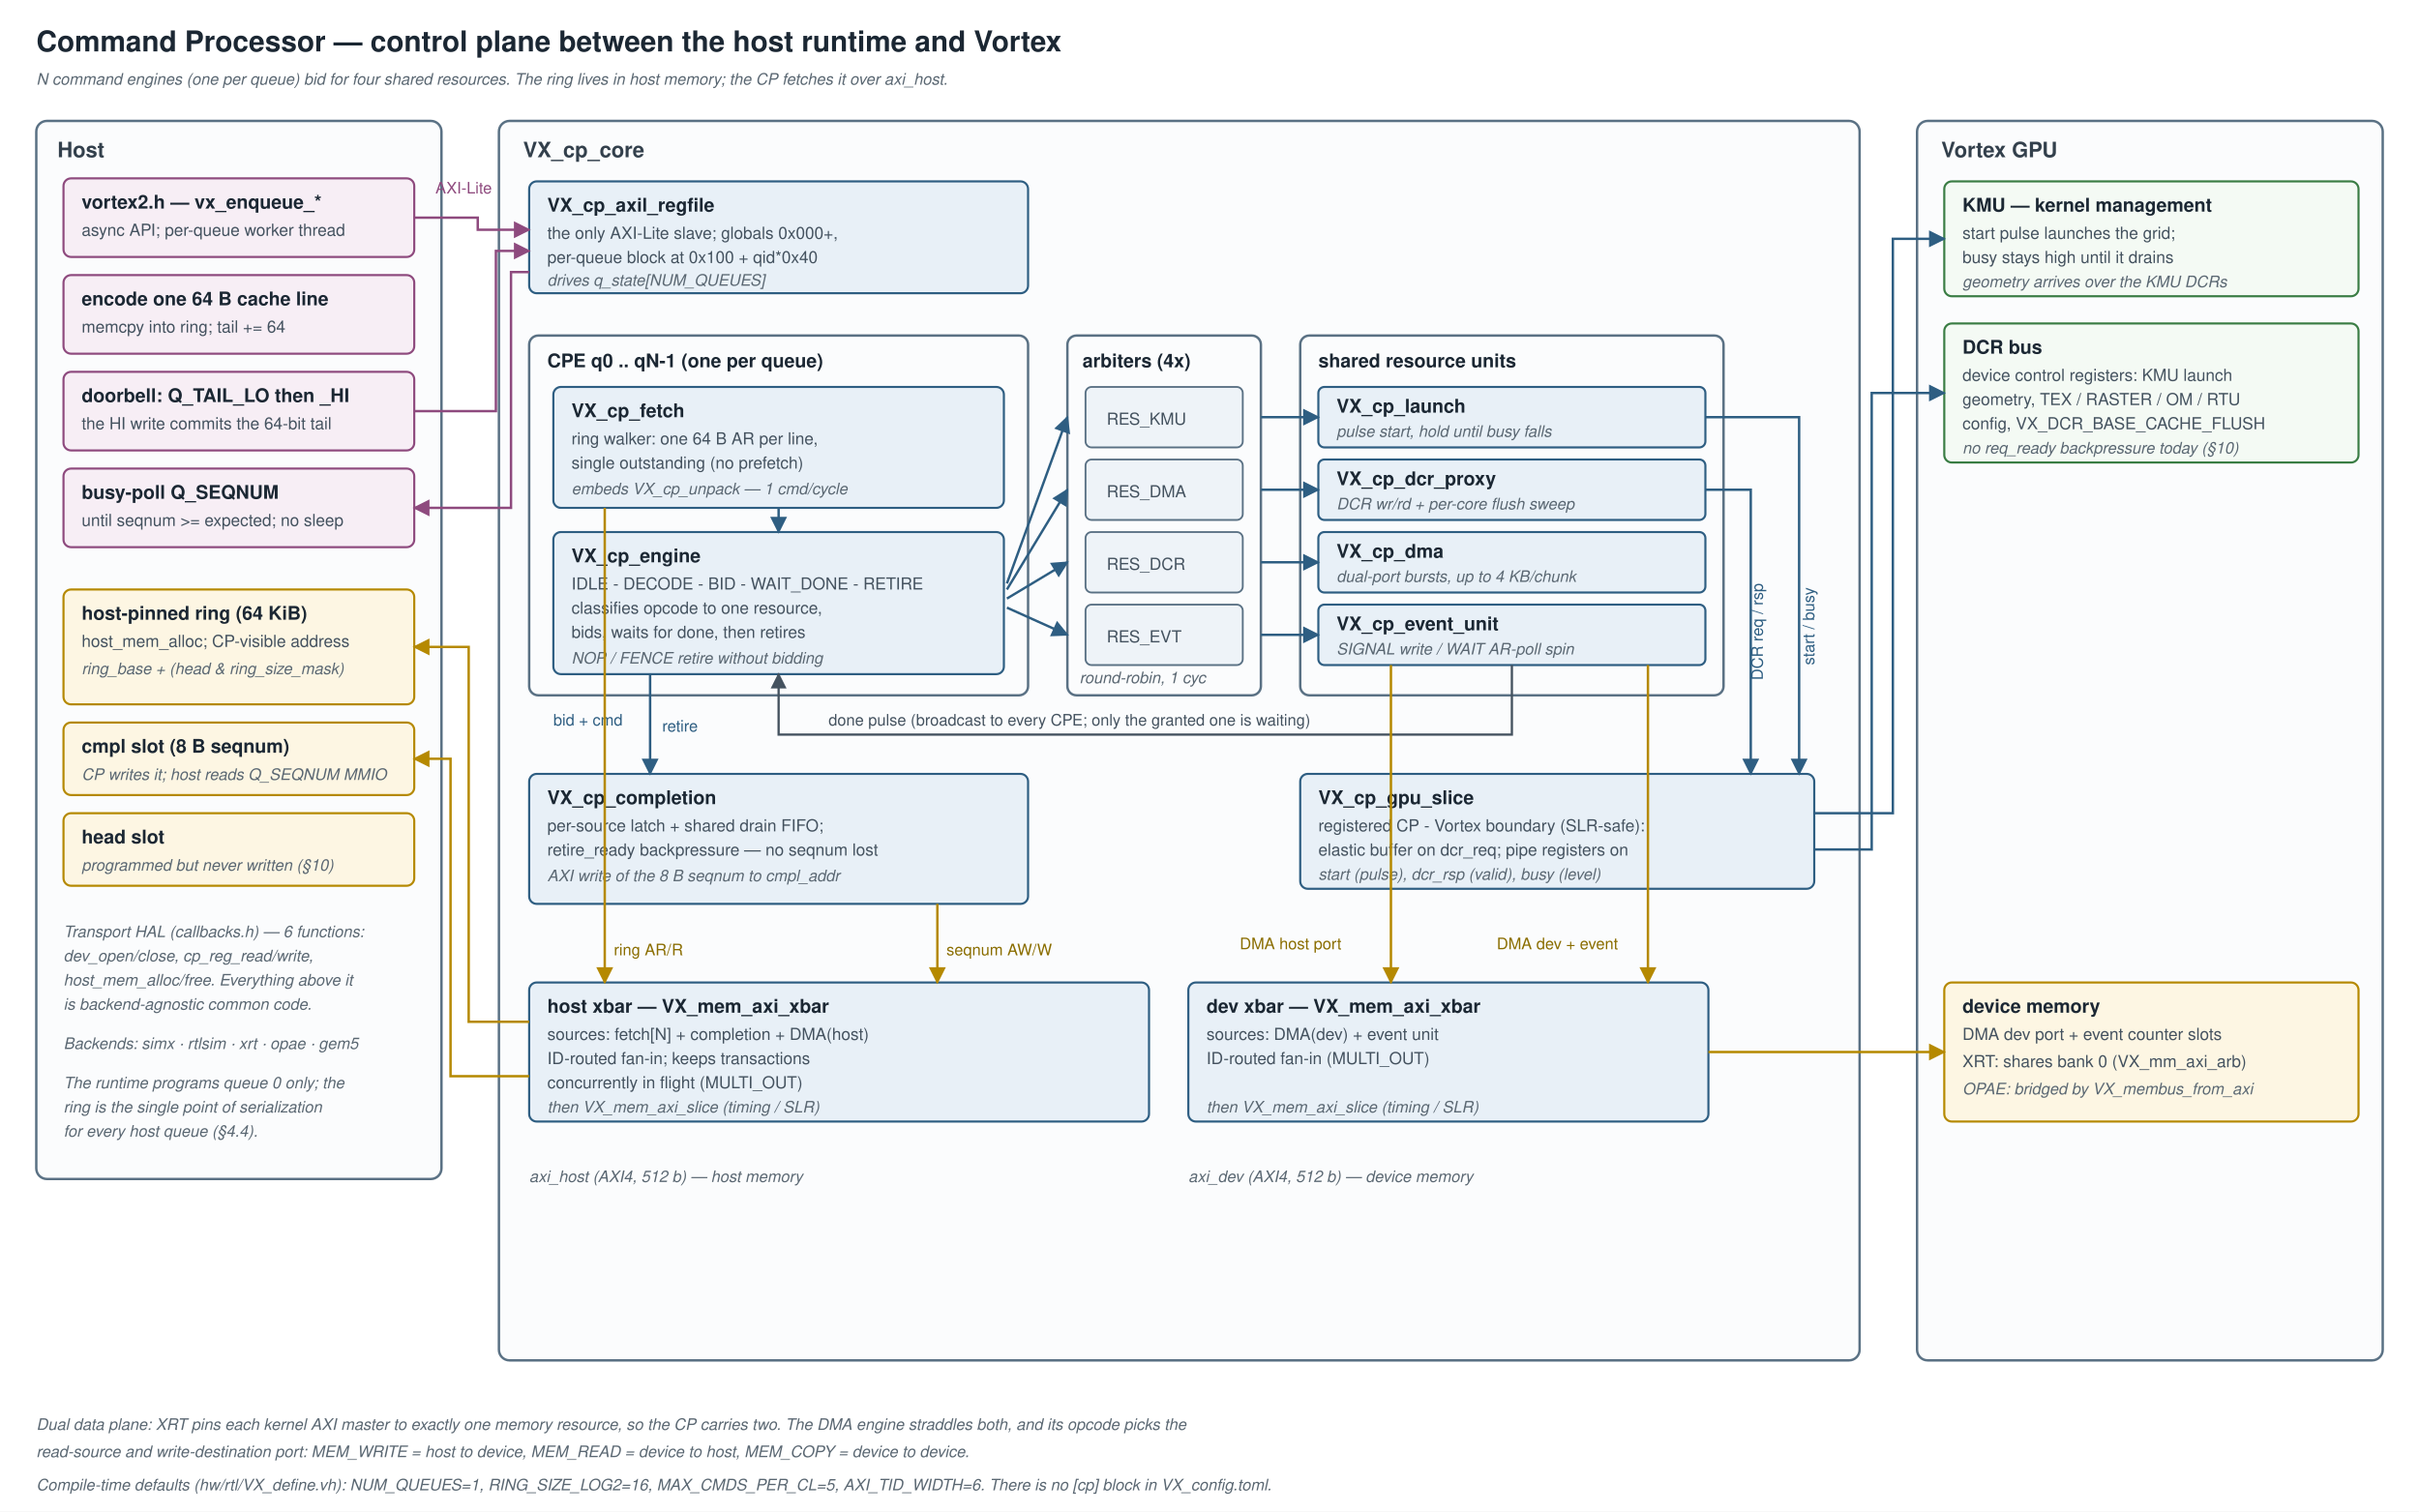
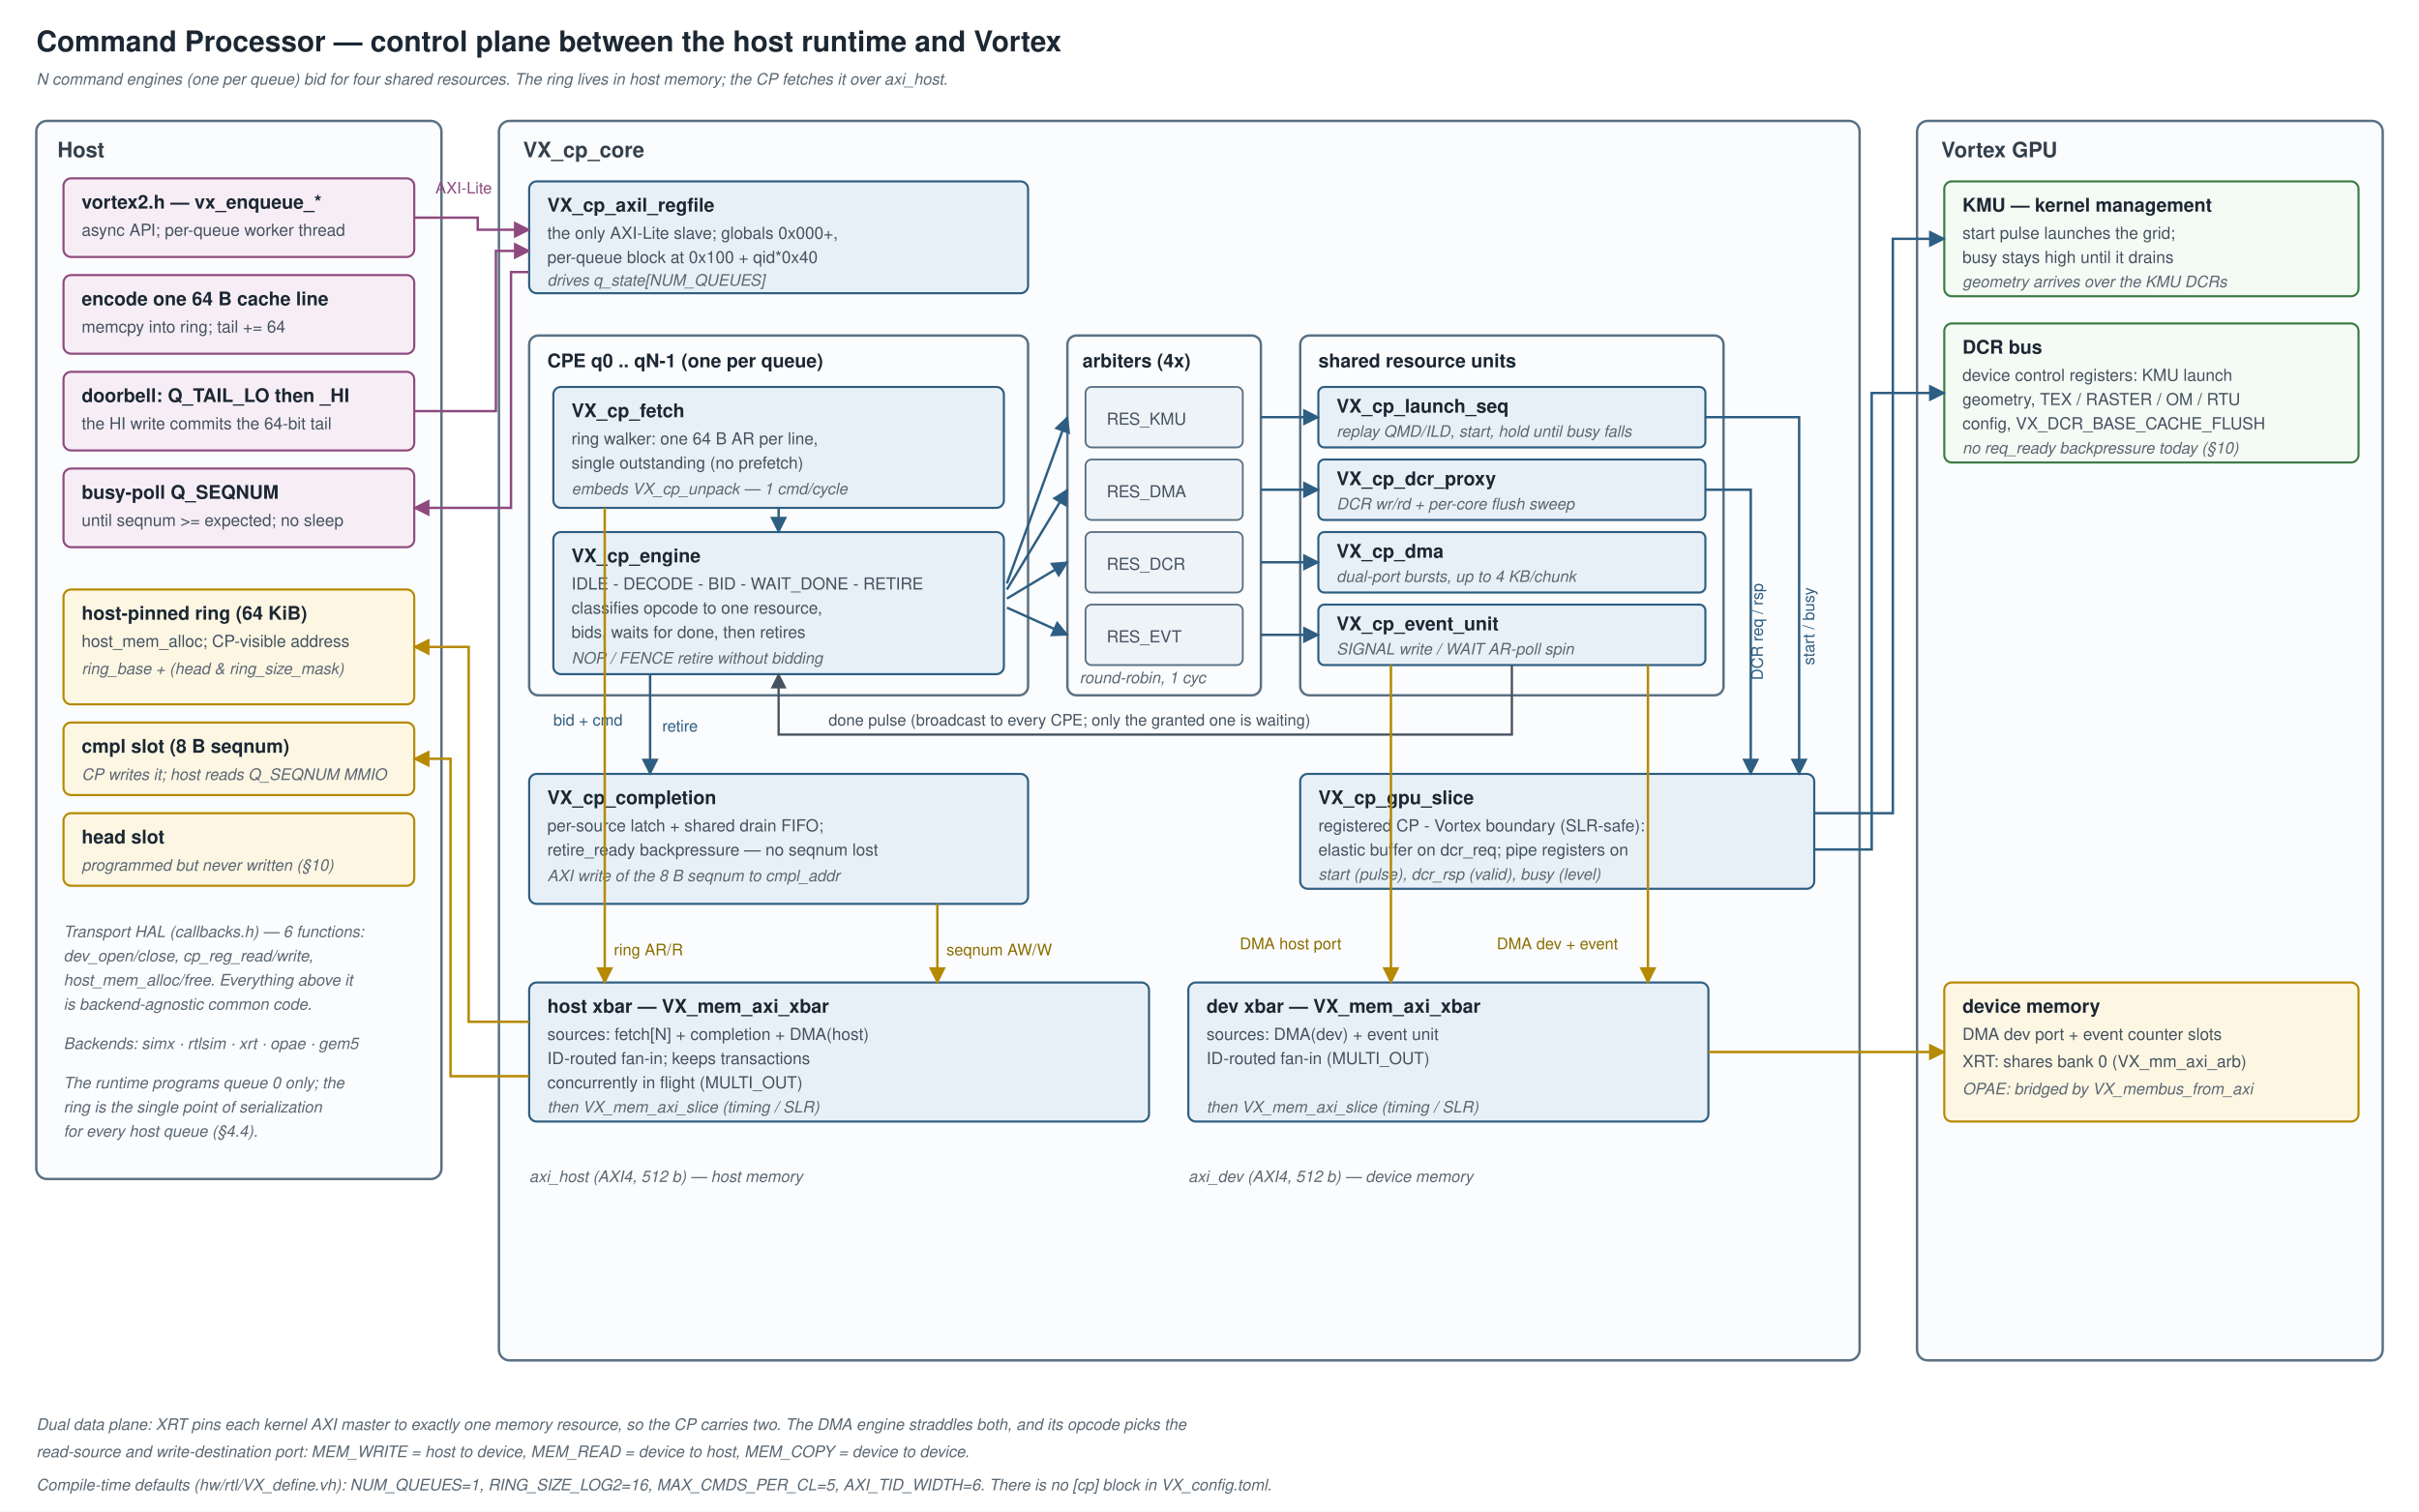
<svg xmlns="http://www.w3.org/2000/svg" viewBox="0 0 1600 1000" font-family="Helvetica, Arial, sans-serif">
  <defs>
    <marker id="arr" viewBox="0 0 10 10" refX="9" refY="5" markerWidth="7" markerHeight="7" orient="auto-start-reverse">
      <path d="M0,0 L10,5 L0,10 z" fill="#44525f" />
    </marker>
    <marker id="arrb" viewBox="0 0 10 10" refX="9" refY="5" markerWidth="7" markerHeight="7" orient="auto-start-reverse">
      <path d="M0,0 L10,5 L0,10 z" fill="#2e5e82" />
    </marker>
    <marker id="arrg" viewBox="0 0 10 10" refX="9" refY="5" markerWidth="7" markerHeight="7" orient="auto-start-reverse">
      <path d="M0,0 L10,5 L0,10 z" fill="#b58900" />
    </marker>
    <marker id="arrp" viewBox="0 0 10 10" refX="9" refY="5" markerWidth="7" markerHeight="7" orient="auto-start-reverse">
      <path d="M0,0 L10,5 L0,10 z" fill="#8e4a7e" />
    </marker>
  </defs>
  <style>
    .grp  { fill:#fbfcfd; stroke:#5a7184; stroke-width:1.6; }
    .host { fill:#f7eef5; stroke:#8e4a7e; stroke-width:1.4; }
    .unit { fill:#e8f0f7; stroke:#2e5e82; stroke-width:1.4; }
    .mem  { fill:#fdf6e3; stroke:#b58900; stroke-width:1.4; }
    .gpu  { fill:#f4faf4; stroke:#3a7d44; stroke-width:1.4; }
    .arb  { fill:#eef3f8; stroke:#5a7184; stroke-width:1.2; }
    .t    { fill:#1b2733; font-size:19px; font-weight:bold; }
    .gt   { fill:#33404c; font-size:14px; font-weight:bold; }
    .th   { fill:#1b2733; font-size:12.5px; font-weight:bold; }
    .ts   { fill:#44525f; font-size:11px; }
    .tt   { fill:#5a6772; font-size:10.5px; font-style:italic; }
    .lbl  { fill:#44525f; font-size:10.5px; }
    .lblb { fill:#2e5e82; font-size:10.5px; }
    .lblg { fill:#8a6d00; font-size:10.5px; }
    .lblp { fill:#8e4a7e; font-size:10.5px; }
    .w    { stroke:#44525f; stroke-width:1.5; fill:none; marker-end:url(#arr); }
    .wb   { stroke:#2e5e82; stroke-width:1.6; fill:none; marker-end:url(#arrb); }
    .wg   { stroke:#b58900; stroke-width:1.6; fill:none; marker-end:url(#arrg); }
    .wp   { stroke:#8e4a7e; stroke-width:1.6; fill:none; marker-end:url(#arrp); }
  </style>
  <rect x="0" y="0" width="1600" height="1000" fill="#ffffff" />
  <text x="24" y="34" class="t">Command Processor — control plane between the host runtime and Vortex</text>
  <text x="24" y="56" class="tt">N command engines (one per queue) bid for four shared resources. The ring lives in host memory; the CP fetches it over axi_host.</text>
  <rect x="24" y="80" width="268" height="700" rx="7" class="grp" />
  <text x="38" y="104" class="gt" fill="#8e4a7e">Host</text>
  <rect x="42" y="118" width="232" height="52" rx="5" class="host" />
  <text x="54" y="138" class="th">vortex2.h — vx_enqueue_*</text>
  <text x="54" y="156" class="ts">async API; per-queue worker thread</text>
  <rect x="42" y="182" width="232" height="52" rx="5" class="host" />
  <text x="54" y="202" class="th">encode one 64 B cache line</text>
  <text x="54" y="220" class="ts">memcpy into ring; tail += 64</text>
  <rect x="42" y="246" width="232" height="52" rx="5" class="host" />
  <text x="54" y="266" class="th">doorbell: Q_TAIL_LO then _HI</text>
  <text x="54" y="284" class="ts">the HI write commits the 64-bit tail</text>
  <rect x="42" y="310" width="232" height="52" rx="5" class="host" />
  <text x="54" y="330" class="th">busy-poll Q_SEQNUM</text>
  <text x="54" y="348" class="ts">until seqnum &gt;= expected; no sleep</text>
  <rect x="42" y="390" width="232" height="76" rx="5" class="mem" />
  <text x="54" y="410" class="th">host-pinned ring (64 KiB)</text>
  <text x="54" y="428" class="ts">host_mem_alloc; CP-visible address</text>
  <text x="54" y="446" class="tt">ring_base + (head &amp; ring_size_mask)</text>
  <rect x="42" y="478" width="232" height="48" rx="5" class="mem" />
  <text x="54" y="498" class="th">cmpl slot (8 B seqnum)</text>
  <text x="54" y="516" class="tt">CP writes it; host reads Q_SEQNUM MMIO</text>
  <rect x="42" y="538" width="232" height="48" rx="5" class="mem" />
  <text x="54" y="558" class="th">head slot</text>
  <text x="54" y="576" class="tt">programmed but never written (§10)</text>
  <text x="42" y="620" class="tt">Transport HAL (callbacks.h) — 6 functions:</text>
  <text x="42" y="636" class="tt">dev_open/close, cp_reg_read/write,</text>
  <text x="42" y="652" class="tt">host_mem_alloc/free. Everything above it</text>
  <text x="42" y="668" class="tt">is backend-agnostic common code.</text>
  <text x="42" y="694" class="tt">Backends: simx · rtlsim · xrt · opae · gem5</text>
  <text x="42" y="720" class="tt">The runtime programs queue 0 only; the</text>
  <text x="42" y="736" class="tt">ring is the single point of serialization</text>
  <text x="42" y="752" class="tt">for every host queue (§4.4).</text>
  <rect x="330" y="80" width="900" height="820" rx="7" class="grp" />
  <text x="346" y="104" class="gt" fill="#2e5e82">VX_cp_core</text>
  <rect x="350" y="120" width="330" height="74" rx="5" class="unit" />
  <text x="362" y="140" class="th">VX_cp_axil_regfile</text>
  <text x="362" y="158" class="ts">the only AXI-Lite slave; globals 0x000+,</text>
  <text x="362" y="174" class="ts">per-queue block at 0x100 + qid*0x40</text>
  <text x="362" y="189" class="tt">drives q_state[NUM_QUEUES]</text>
  <rect x="350" y="222" width="330" height="238" rx="6" class="grp" />
  <text x="362" y="243" class="th" fill="#2e5e82">CPE q0 .. qN-1  (one per queue)</text>
  <rect x="366" y="256" width="298" height="80" rx="5" class="unit" />
  <text x="378" y="276" class="th">VX_cp_fetch</text>
  <text x="378" y="294" class="ts">ring walker: one 64 B AR per line,</text>
  <text x="378" y="310" class="ts">single outstanding (no prefetch)</text>
  <text x="378" y="327" class="tt">embeds VX_cp_unpack — 1 cmd/cycle</text>
  <rect x="366" y="352" width="298" height="94" rx="5" class="unit" />
  <text x="378" y="372" class="th">VX_cp_engine</text>
  <text x="378" y="390" class="ts">IDLE - DECODE - BID - WAIT_DONE - RETIRE</text>
  <text x="378" y="406" class="ts">classifies opcode to one resource,</text>
  <text x="378" y="422" class="ts">bids, waits for done, then retires</text>
  <text x="378" y="439" class="tt">NOP / FENCE retire without bidding</text>
  <path d="M 515 336 L 515 352" class="wb" />
  <rect x="706" y="222" width="128" height="238" rx="6" class="grp" />
  <text x="716" y="243" class="th" fill="#5a7184">arbiters (4x)</text>
  <rect x="718" y="256" width="104" height="40" rx="4" class="arb" />
  <text x="732" y="281" class="ts">RES_KMU</text>
  <rect x="718" y="304" width="104" height="40" rx="4" class="arb" />
  <text x="732" y="329" class="ts">RES_DMA</text>
  <rect x="718" y="352" width="104" height="40" rx="4" class="arb" />
  <text x="732" y="377" class="ts">RES_DCR</text>
  <rect x="718" y="400" width="104" height="40" rx="4" class="arb" />
  <text x="732" y="425" class="ts">RES_EVT</text>
  <text x="714" y="452" class="tt">round-robin, 1 cyc</text>
  <path d="M 666 386 L 706 276" class="wb" />
  <path d="M 666 390 L 706 324" class="wb" />
  <path d="M 666 396 L 706 372" class="wb" />
  <path d="M 666 402 L 706 420" class="wb" />
  <rect x="860" y="222" width="280" height="238" rx="6" class="grp" />
  <text x="872" y="243" class="th" fill="#2e5e82">shared resource units</text>
  <rect x="872" y="256" width="256" height="40" rx="4" class="unit" />
-   <text x="884" y="273" class="th">VX_cp_launch</text>
-   <text x="884" y="289" class="tt">pulse start, hold until busy falls</text>
+   <text x="884" y="273" class="th">VX_cp_launch_seq</text>
+   <text x="884" y="289" class="tt">replay QMD/ILD, start, hold until busy falls</text>
  <rect x="872" y="304" width="256" height="40" rx="4" class="unit" />
  <text x="884" y="321" class="th">VX_cp_dcr_proxy</text>
  <text x="884" y="337" class="tt">DCR wr/rd + per-core flush sweep</text>
  <rect x="872" y="352" width="256" height="40" rx="4" class="unit" />
  <text x="884" y="369" class="th">VX_cp_dma</text>
  <text x="884" y="385" class="tt">dual-port bursts, up to 4 KB/chunk</text>
  <rect x="872" y="400" width="256" height="40" rx="4" class="unit" />
  <text x="884" y="417" class="th">VX_cp_event_unit</text>
  <text x="884" y="433" class="tt">SIGNAL write / WAIT AR-poll spin</text>
  <path d="M 834 276 L 872 276" class="wb" />
  <path d="M 834 324 L 872 324" class="wb" />
  <path d="M 834 372 L 872 372" class="wb" />
  <path d="M 834 420 L 872 420" class="wb" />
  <path d="M 1000 440 L 1000 486 L 515 486 L 515 446" class="w" />
  <text x="366" y="480" class="lblb">bid + cmd</text>
  <text x="548" y="480" class="lbl">done pulse (broadcast to every CPE; only the granted one is waiting)</text>
  <rect x="860" y="512" width="340" height="76" rx="5" class="unit" />
  <text x="872" y="532" class="th">VX_cp_gpu_slice</text>
  <text x="872" y="550" class="ts">registered CP - Vortex boundary (SLR-safe):</text>
  <text x="872" y="566" class="ts">elastic buffer on dcr_req; pipe registers on</text>
  <text x="872" y="582" class="tt">start (pulse), dcr_rsp (valid), busy (level)</text>
  <path d="M 1128 276 L 1190 276 L 1190 512" class="wb" />
  <text x="1200" y="440" class="lblb" transform="rotate(-90 1200 440)">start / busy</text>
  <path d="M 1128 324 L 1158 324 L 1158 512" class="wb" />
  <text x="1166" y="450" class="lblb" transform="rotate(-90 1166 450)">DCR req / rsp</text>
  <rect x="350" y="512" width="330" height="86" rx="5" class="unit" />
  <text x="362" y="532" class="th">VX_cp_completion</text>
  <text x="362" y="550" class="ts">per-source latch + shared drain FIFO;</text>
  <text x="362" y="566" class="ts">retire_ready backpressure — no seqnum lost</text>
  <text x="362" y="583" class="tt">AXI write of the 8 B seqnum to cmpl_addr</text>
  <path d="M 430 446 L 430 512" class="wb" />
  <text x="438" y="484" class="lblb">retire</text>
  <rect x="350" y="650" width="410" height="92" rx="5" class="unit" />
  <text x="362" y="670" class="th">host xbar — VX_mem_axi_xbar</text>
  <text x="362" y="688" class="ts">sources: fetch[N] + completion + DMA(host)</text>
  <text x="362" y="704" class="ts">ID-routed fan-in; keeps transactions</text>
  <text x="362" y="720" class="ts">concurrently in flight (MULTI_OUT)</text>
  <text x="362" y="736" class="tt">then VX_mem_axi_slice (timing / SLR)</text>
  <rect x="786" y="650" width="344" height="92" rx="5" class="unit" />
  <text x="798" y="670" class="th">dev xbar — VX_mem_axi_xbar</text>
  <text x="798" y="688" class="ts">sources: DMA(dev) + event unit</text>
  <text x="798" y="704" class="ts">ID-routed fan-in (MULTI_OUT)</text>
  <text x="798" y="736" class="tt">then VX_mem_axi_slice (timing / SLR)</text>
  <path d="M 400 336 L 400 650" class="wg" />
  <text x="406" y="632" class="lblg">ring AR/R</text>
  <path d="M 620 598 L 620 650" class="wg" />
  <text x="626" y="632" class="lblg">seqnum AW/W</text>
  <path d="M 920 440 L 920 650" class="wg" />
  <text x="820" y="628" class="lblg">DMA host port</text>
  <path d="M 1090 440 L 1090 650" class="wg" />
  <text x="990" y="628" class="lblg">DMA dev + event</text>
  <text x="350" y="782" class="tt">axi_host (AXI4, 512 b) — host memory</text>
  <text x="786" y="782" class="tt">axi_dev (AXI4, 512 b) — device memory</text>
  <rect x="1268" y="80" width="308" height="820" rx="7" class="grp" />
  <text x="1284" y="104" class="gt" fill="#3a7d44">Vortex GPU</text>
  <rect x="1286" y="120" width="274" height="76" rx="5" class="gpu" />
  <text x="1298" y="140" class="th">KMU — kernel management</text>
  <text x="1298" y="158" class="ts">start pulse launches the grid;</text>
  <text x="1298" y="174" class="ts">busy stays high until it drains</text>
  <text x="1298" y="190" class="tt">geometry arrives over the KMU DCRs</text>
  <rect x="1286" y="214" width="274" height="92" rx="5" class="gpu" />
  <text x="1298" y="234" class="th">DCR bus</text>
  <text x="1298" y="252" class="ts">device control registers: KMU launch</text>
  <text x="1298" y="268" class="ts">geometry, TEX / RASTER / OM / RTU</text>
  <text x="1298" y="284" class="ts">config, VX_DCR_BASE_CACHE_FLUSH</text>
  <text x="1298" y="300" class="tt">no req_ready backpressure today (§10)</text>
  <rect x="1286" y="650" width="274" height="92" rx="5" class="mem" />
  <text x="1298" y="670" class="th">device memory</text>
  <text x="1298" y="688" class="ts">DMA dev port + event counter slots</text>
  <text x="1298" y="706" class="ts">XRT: shares bank 0 (VX_mm_axi_arb)</text>
  <text x="1298" y="724" class="tt">OPAE: bridged by VX_membus_from_axi</text>
  <path d="M 1200 538 L 1252 538 L 1252 158 L 1286 158" class="wb" />
  <path d="M 1200 562 L 1238 562 L 1238 260 L 1286 260" class="wb" />
  <path d="M 1130 696 L 1286 696" class="wg" />
  <path d="M 274 144 L 316 144 L 316 152 L 350 152" class="wp" />
  <text x="288" y="128" class="lblp">AXI-Lite</text>
  <path d="M 274 272 L 328 272 L 328 166 L 350 166" class="wp" />
  <path d="M 350 180 L 338 180 L 338 336 L 274 336" class="wp" />
  <path d="M 350 676 L 310 676 L 310 428 L 274 428" class="wg" />
  <path d="M 350 712 L 298 712 L 298 502 L 274 502" class="wg" />
  <text x="24" y="946" class="tt">Dual data plane: XRT pins each kernel AXI master to exactly one memory resource, so the CP carries two. The DMA engine straddles both, and its opcode picks the</text>
  <text x="24" y="964" class="tt">read-source and write-destination port: MEM_WRITE = host to device, MEM_READ = device to host, MEM_COPY = device to device.</text>
  <text x="24" y="986" class="tt">Compile-time defaults (hw/rtl/VX_define.vh): NUM_QUEUES=1, RING_SIZE_LOG2=16, MAX_CMDS_PER_CL=5, AXI_TID_WIDTH=6. There is no [cp] block in VX_config.toml.</text>
</svg>
